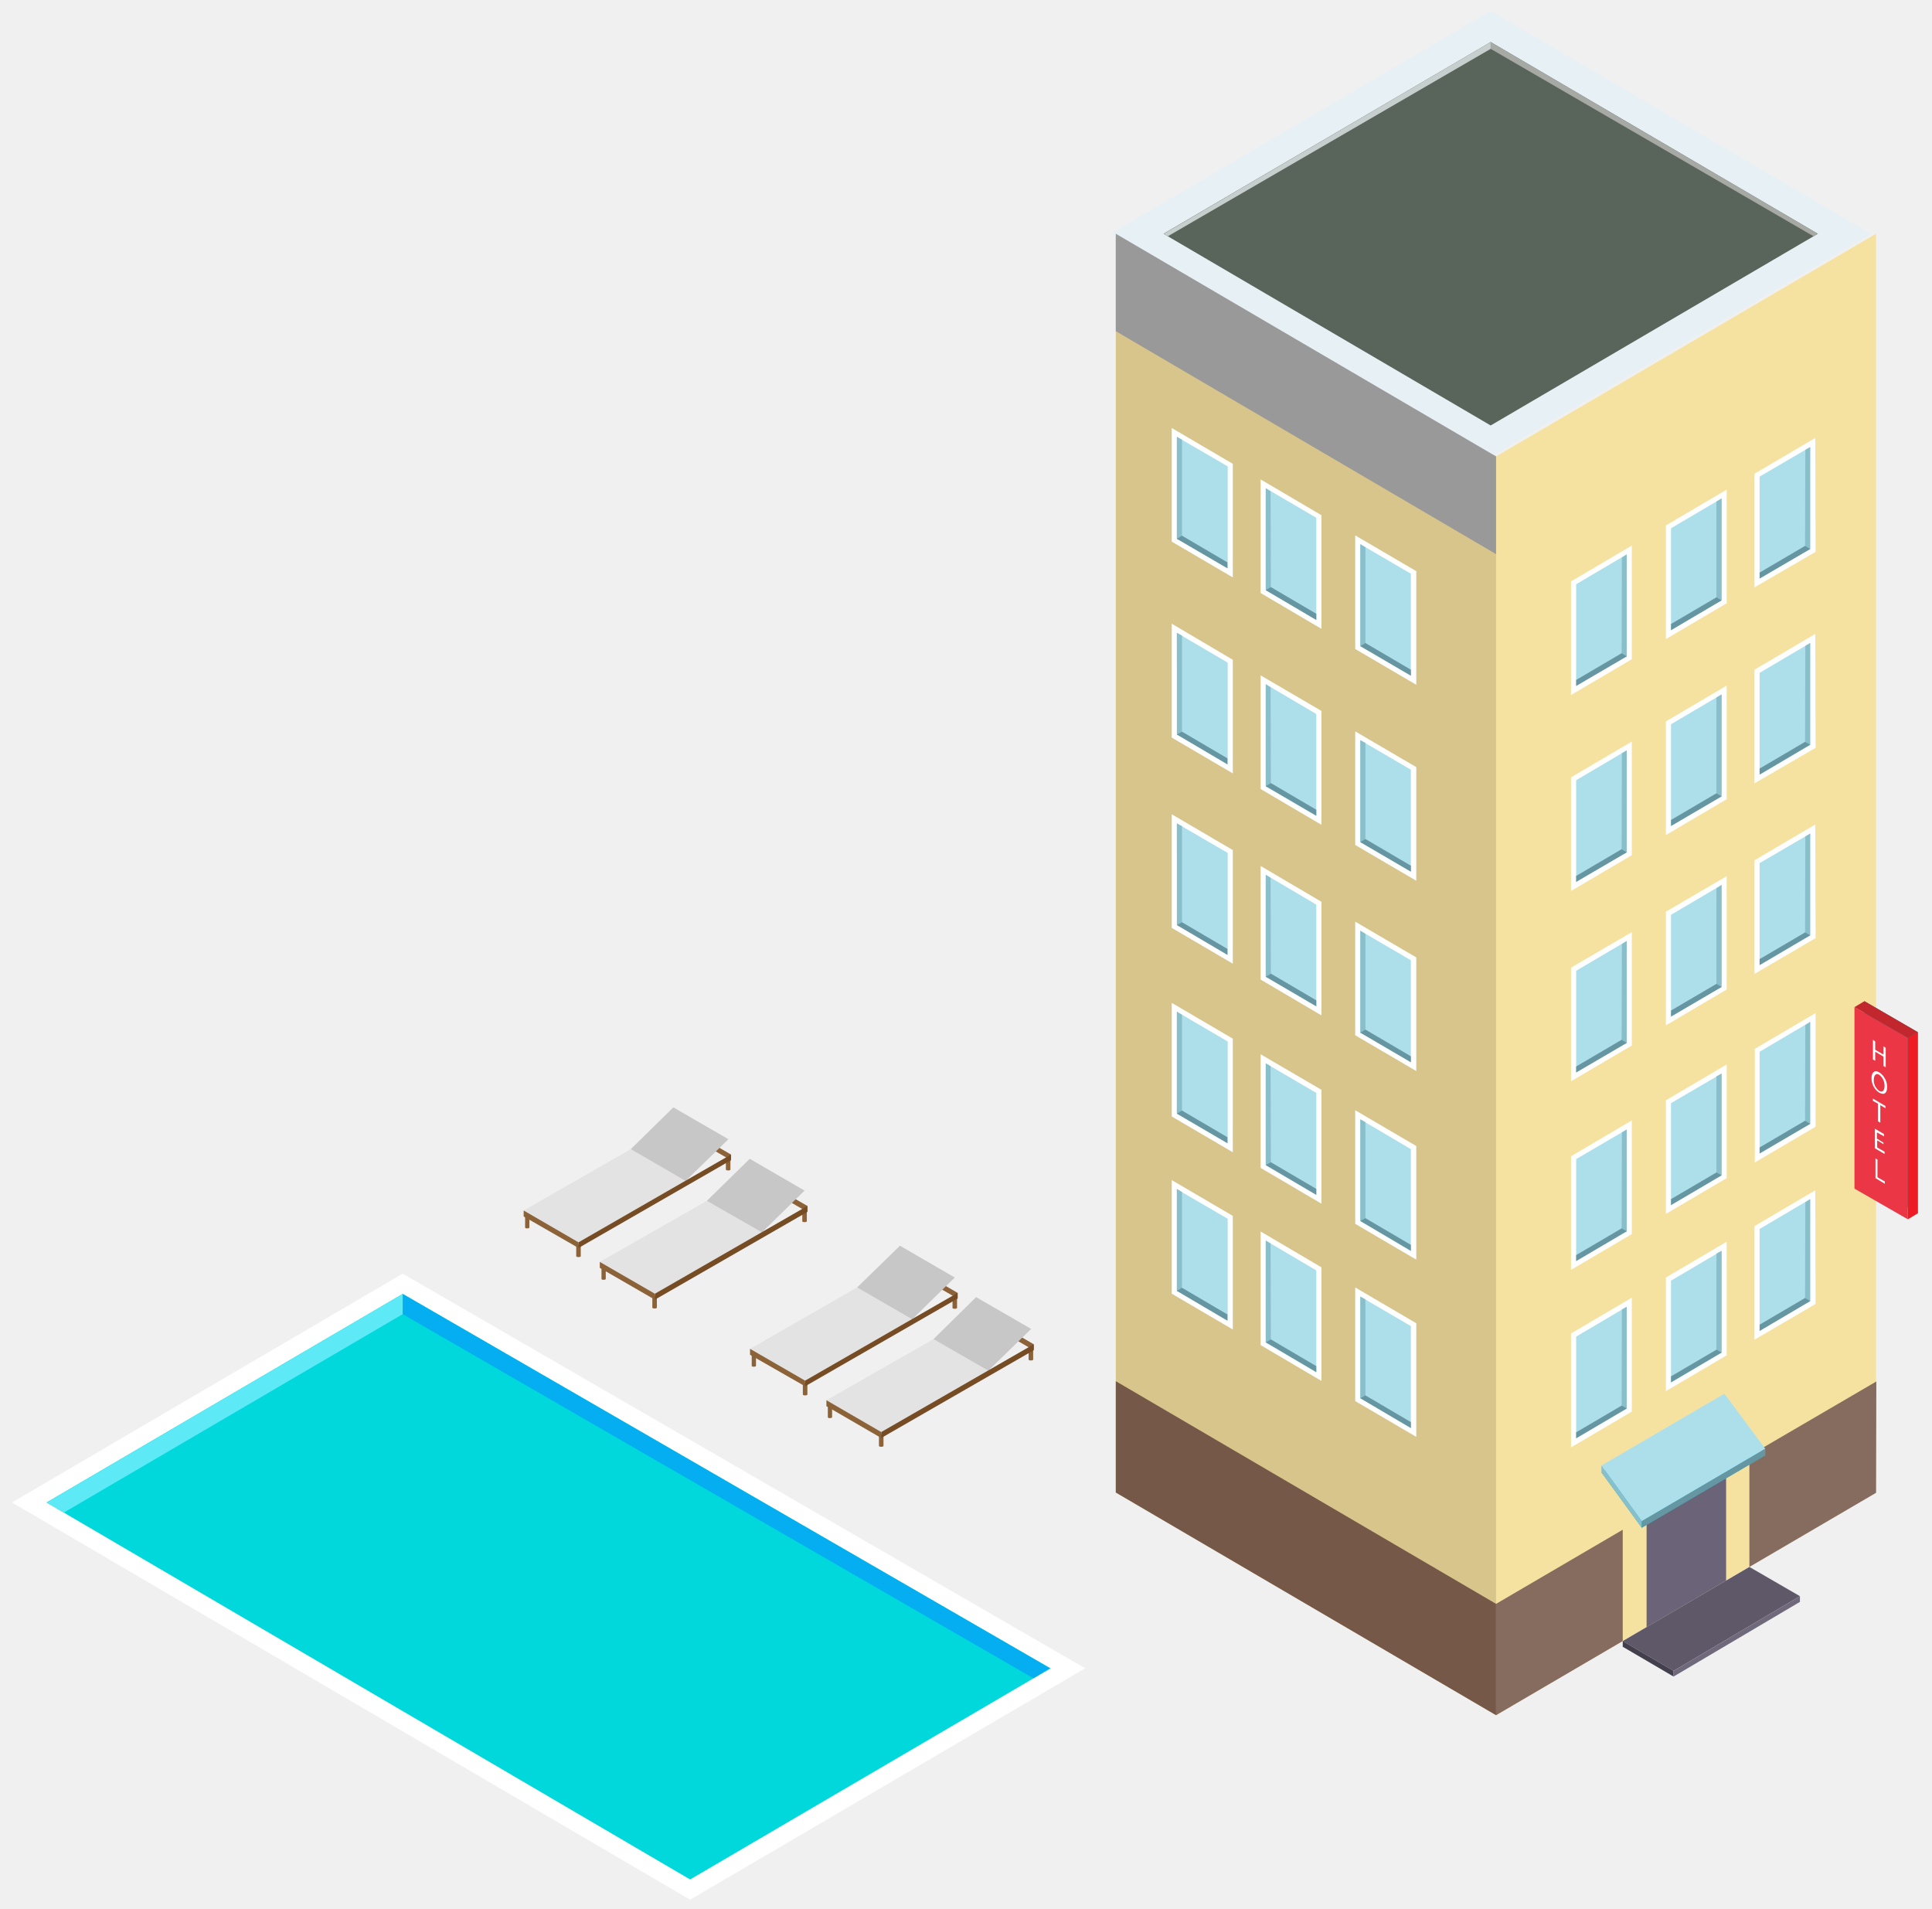
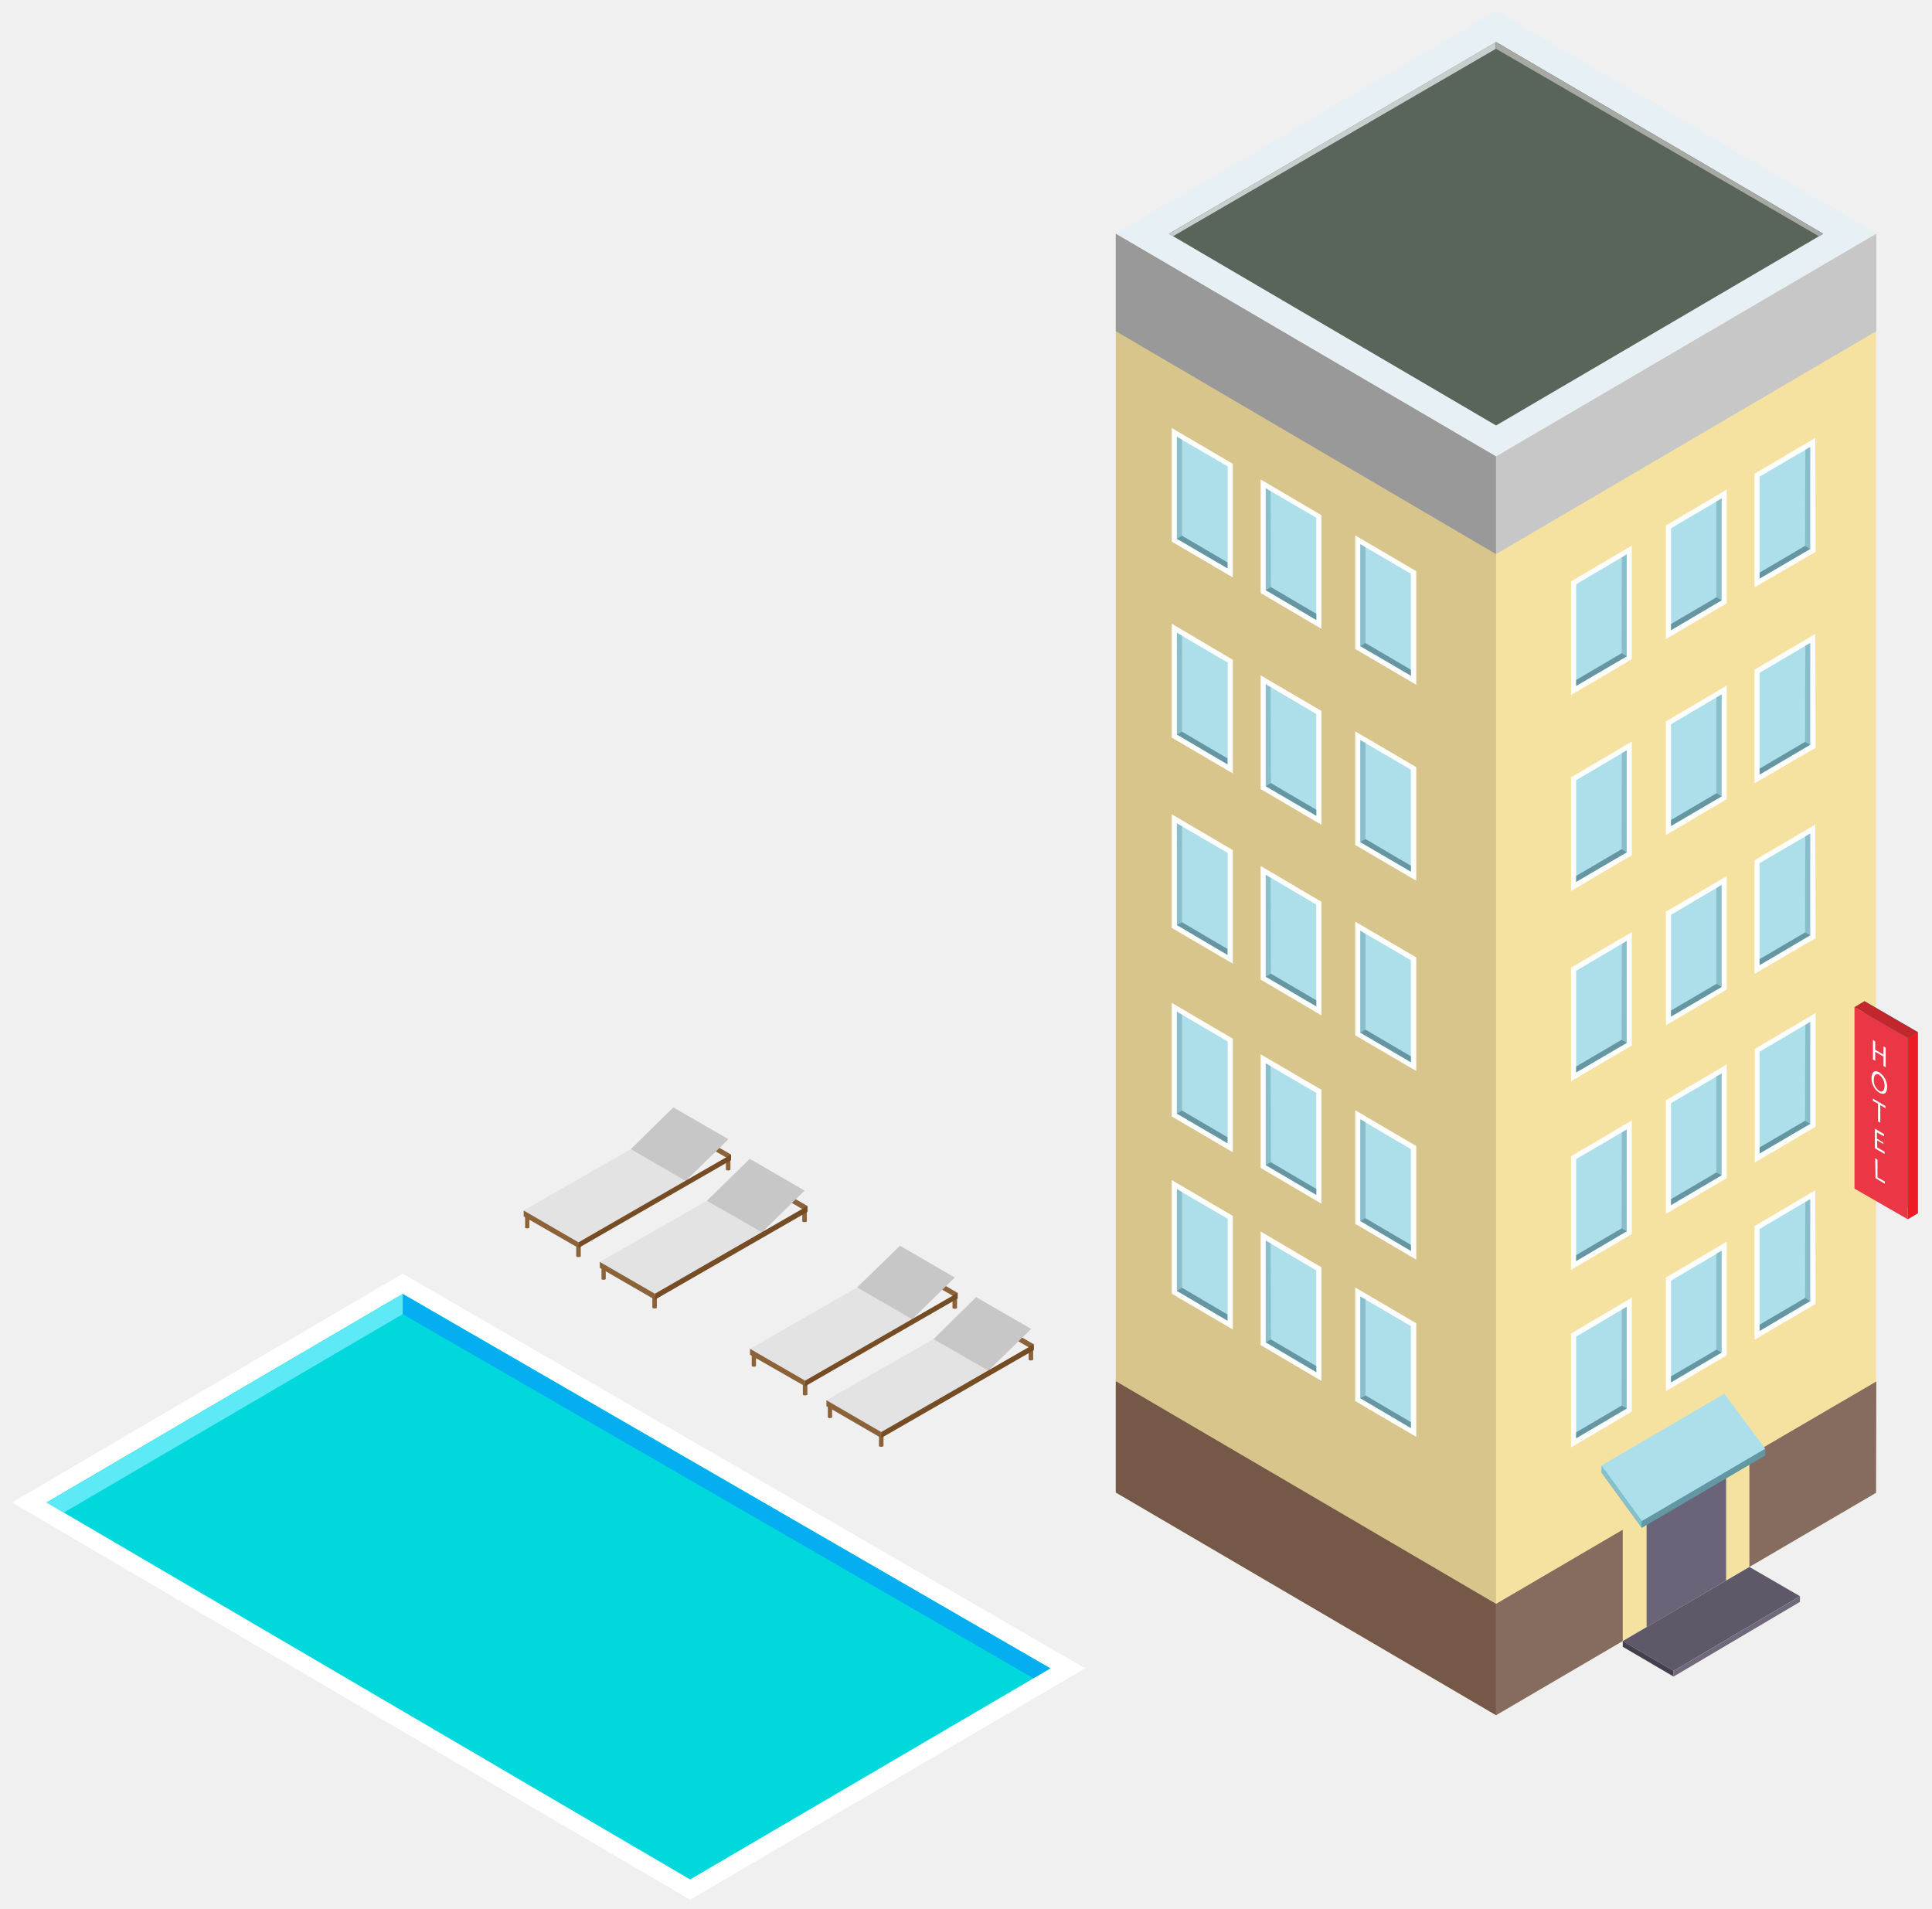
<svg xmlns="http://www.w3.org/2000/svg" version="1.1" id="Laag_1" x="0px" y="0px" viewBox="0 0 680.3 671.9" style="enable-background:new 0 0 680.3 671.9;" xml:space="preserve">
  <style type="text/css">
	.st0{fill:#F6E2A0;}
	.st1{fill:#D7C58C;}
	.st2{fill:#59645B;}
	.st3{fill:#E7F0F4;}
	.st4{fill:#C7CECE;}
	.st5{fill:#A6A9A4;}
	.st6{fill:#6B6377;}
	.st7{fill:#866C5F;}
	.st8{fill:#755848;}
	.st9{fill:#00C2DE;}
	.st10{fill:#ADDFEB;}
	.st11{fill:#89BECB;}
	.st12{fill:#6596A2;}
	.st13{fill:#049498;}
	.st14{fill:#EA3645;}
	.st15{fill:#C1272D;}
	.st16{fill:#ED1C24;}
	.st17{fill:#FFFFFF;}
	.st18{fill:#00D8DC;stroke:#FFFFFF;stroke-width:6.15;stroke-miterlimit:10;}
	.st19{fill:#5DEAF6;}
	.st20{fill:#04AEF0;}
	.st21{fill:#5E5869;}
	.st22{fill:#433F4C;}
	.st23{fill:#6F697B;}
	.st24{fill:#999999;}
	.st25{fill:#E3E3E3;}
	.st26{fill:#8C6239;}
	.st27{fill:#C7C7C7;}
	.st28{fill:#754C24;}
</style>
  <polygon class="st0" points="526.8,160.7 526.8,603.9 660.6,525.5 660.6,82.3 " />
  <polygon class="st1" points="526.8,160.7 392.9,82.3 392.9,525.5 526.8,603.9 " />
  <polygon class="st2" points="400.4,82.3 524.9,9.4 649.4,82.3 524.9,155.3 " />
-   <path class="st3" d="M524.9,14.8l115.2,67.5l-115.2,67.5L409.7,82.3L524.9,14.8 M524.9,3.8L391,82.3l133.9,78.4l133.9-78.4  L524.9,3.8L524.9,3.8z" />
-   <polygon class="st4" points="409.8,82.3 411.2,83.2 524.9,17.2 524.9,14.8 " />
-   <polygon class="st5" points="640.1,82.3 638.6,83.2 524.9,17.2 524.9,14.8 " />
+   <path class="st3" d="M526.8,14.8L642,82.3l-115.2,67.5L411.6,82.3L526.8,14.8 M526.8,3.8L392.9,82.3l133.9,78.4l133.9-78.4  L526.8,3.8L526.8,3.8z" />
+   <polygon class="st4" points="411.6,82.3 413,83.2 526.7,17.2 526.7,14.8 " />
+   <polygon class="st5" points="642,82.3 640.5,83.2 526.8,17.2 526.8,14.8 " />
  <polygon class="st6" points="579.8,520.6 579.8,572.9 607.8,556.5 607.8,504.2 " />
  <polygon class="st7" points="526.8,603.9 526.8,564.7 571.4,538.6 571.4,577.8 " />
  <polygon class="st7" points="616,551.7 616,512.5 660.7,486.4 660.6,525.6 " />
  <polygon class="st8" points="526.8,603.9 526.8,564.7 392.9,486.3 392.9,525.5 " />
  <polygon class="st9" points="563.9,518.4 578.1,537.9 621.6,512.4 607.2,493 " />
  <polygon class="st10" points="563.9,516 578.1,535.6 621.6,510.1 607.2,490.7 " />
  <polygon class="st11" points="563.9,518.4 563.9,516 578.1,535.6 578.1,537.9 " />
  <polygon class="st12" points="621.6,512.4 621.6,510.1 578.1,535.6 578.1,537.9 " />
  <polygon class="st13" points="675.3,427.2 656.5,416.4 656.5,352.5 675.3,363.4 " />
  <polygon class="st14" points="671.8,429.3 653,418.5 653,354.6 671.8,365.4 " />
  <polygon class="st15" points="653,354.6 656.5,352.5 675.3,363.4 671.8,365.4 " />
  <polygon class="st16" points="671.8,365.4 671.8,429.3 675.3,427.2 675.3,363.4 " />
  <path class="st17" d="M660.3,366.7v2.9l2.9,1.7v-2.9l0.8,0.5v6.9l-0.8-0.5V372l-2.9-1.7v3.2l-0.8-0.5v-6.9L660.3,366.7z" />
  <path class="st17" d="M664.5,382.7c0,2.4-1.2,2.9-2.8,2c-1.7-1.1-2.7-3-2.7-5.1c0-2.2,1.2-3,2.8-2  C663.5,378.8,664.5,380.7,664.5,382.7z M659.8,380.2c-0.1,1.5,0.7,3,1.9,3.9c1.2,0.7,1.9-0.2,1.9-1.8c0-1.5-0.7-3-1.9-3.9  C660.5,377.7,659.8,378.7,659.8,380.2z" />
  <path class="st17" d="M661.3,388.6l-1.8-1v-0.8l4.4,2.6v0.8l-1.8-1.1v6.2l-0.8-0.5L661.3,388.6z" />
-   <path class="st17" d="M663.3,402.9l-2.3-1.4v2.5l2.6,1.5v0.8l-3.4-2v-6.9l3.2,1.9v0.8l-2.5-1.4v2.2l2.3,1.4V402.9z" />
-   <path class="st17" d="M660.3,407.8l0.8,0.5v6.2l2.6,1.5v0.8l-3.3-2V407.8z" />
+   <path class="st17" d="M663.3,402.9l-2.3-1.4v2.5l2.6,1.5v0.8l-3.4-2v-6.9l3.2,1.9v0.8l-2.5-1.4v2.2l2.3,1.4v0.6H663.3z" />
+   <path class="st17" d="M660.3,407.8l0.8,0.5v6.2l2.6,1.5v0.8l-3.3-2L660.3,407.8L660.3,407.8z" />
  <polygon class="st18" points="10.3,529 243,665.3 376,587.4 141.8,452 " />
  <polygon class="st19" points="16.5,529 22.4,532.6 141.8,462.7 141.8,455.6 " />
  <polygon class="st20" points="369.8,587.4 363.9,590.9 141.8,462.7 141.8,455.6 " />
  <polygon class="st21" points="571.4,577.8 589.3,588.3 633.8,562 616,551.7 " />
  <polygon class="st22" points="571.4,579.8 571.4,577.8 589.3,588.3 589.3,590.3 " />
  <polygon class="st23" points="633.8,562 633.8,564 589.3,590.3 589.3,588.3 " />
  <polygon class="st24" points="526.8,160.7 392.9,82.3 392.9,116.6 526.8,195.1 " />
  <polygon class="st10" points="587.5,185.5 607.1,174 607.1,211.9 587.5,223.4 " />
  <path class="st17" d="M606.2,175.5v35.8l-17.8,10.4V186L606.2,175.5 M608,172.4L586.6,185v40l21.4-12.6V172.4L608,172.4z" />
  <polygon class="st11" points="606.2,175.5 604.4,176.6 604.4,212.1 606.2,211.4 " />
  <polygon class="st12" points="606.2,211.4 604.4,210.3 588.4,219.7 588.4,221.9 " />
  <polygon class="st10" points="554.1,205.2 573.7,193.7 573.7,231.6 554.1,243.1 " />
  <path class="st17" d="M572.8,195.2v35.9L555,241.5v-35.8L572.8,195.2 M574.6,192.1l-21.4,12.6v40l21.4-12.6V192.1L574.6,192.1z" />
  <polygon class="st11" points="572.8,195.2 571.1,196.3 571,231.8 572.8,231.1 " />
  <polygon class="st12" points="572.8,231.1 571,230 555,239.4 555,241.5 " />
  <polygon class="st10" points="618.7,167.3 638.3,155.8 638.3,193.8 618.7,205.3 " />
  <path class="st17" d="M637.4,157.4v35.9l-17.8,10.4v-35.9L637.4,157.4 M639.2,154.2l-21.4,12.6v40l21.5-12.5L639.2,154.2  L639.2,154.2z" />
  <polygon class="st11" points="637.4,157.4 635.7,158.4 635.6,194 637.4,193.3 " />
  <polygon class="st12" points="637.4,193.3 635.6,192.2 619.6,201.6 619.6,203.7 " />
  <polygon class="st10" points="587.5,254.5 607.1,242.9 607.1,280.9 587.5,292.4 " />
-   <path class="st17" d="M606.2,244.5v35.9l-17.8,10.5V255L606.2,244.5 M608,241.4l-21.4,12.6v40l21.4-12.6V241.4L608,241.4z" />
+   <path class="st17" d="M606.2,244.5v35.9l-17.8,10.5V255L606.2,244.5 M608,241.4L586.6,254v40l21.4-12.6V241.4L608,241.4z" />
  <polygon class="st11" points="606.2,244.5 604.4,245.6 604.4,281.1 606.2,280.4 " />
  <polygon class="st12" points="606.2,280.4 604.4,279.3 588.4,288.7 588.4,290.8 " />
  <polygon class="st10" points="554.1,274.1 573.7,262.6 573.7,300.6 554.1,312.1 " />
  <path class="st17" d="M572.8,264.2v35.9L555,310.5v-35.8L572.8,264.2 M574.6,261.1l-21.4,12.6v40l21.4-12.6V261.1L574.6,261.1z" />
  <polygon class="st11" points="572.8,264.2 571.1,265.2 571,300.8 572.8,300.1 " />
  <polygon class="st12" points="572.8,300.1 571,299 555,308.4 555,310.5 " />
  <polygon class="st10" points="618.7,236.3 638.3,224.8 638.3,262.8 618.7,274.3 " />
  <path class="st17" d="M637.4,226.4v35.9l-17.8,10.5v-35.9L637.4,226.4 M639.2,223.2l-21.4,12.6v40l21.5-12.5L639.2,223.2  L639.2,223.2z" />
  <polygon class="st11" points="637.4,226.4 635.7,227.4 635.6,263 637.4,262.2 " />
  <polygon class="st12" points="637.4,262.2 635.6,261.2 619.6,270.6 619.6,272.7 " />
  <polygon class="st10" points="587.5,321.6 607.1,310.1 607.1,348 587.5,359.5 " />
-   <path class="st17" d="M606.2,311.6v35.9l-17.8,10.5v-35.9L606.2,311.6 M608,308.5L586.6,321v40l21.4-12.6V308.5z" />
+   <path class="st17" d="M606.2,311.6v35.9L588.4,358v-35.9L606.2,311.6 M608,308.5L586.6,321v40l21.4-12.6V308.5z" />
  <polygon class="st11" points="606.2,311.6 604.4,312.7 604.4,348.2 606.2,347.5 " />
  <polygon class="st12" points="606.2,347.5 604.4,346.4 588.4,355.8 588.4,357.9 " />
  <polygon class="st10" points="554.1,341.2 573.7,329.7 573.7,367.7 554.1,379.2 " />
-   <path class="st17" d="M572.8,331.3v35.9L555,377.6v-35.8L572.8,331.3 M574.6,328.2l-21.4,12.5v40l21.4-12.6L574.6,328.2L574.6,328.2  z" />
+   <path class="st17" d="M572.8,331.3v35.9L555,377.6v-35.8L572.8,331.3 M574.6,328.2l-21.4,12.5v40l21.4-12.6V328.2L574.6,328.2z" />
  <polygon class="st11" points="572.8,331.3 571.1,332.4 571,367.9 572.8,367.2 " />
  <polygon class="st12" points="572.8,367.2 571,366.1 555,375.5 555,377.6 " />
  <polygon class="st10" points="618.7,303.4 638.3,291.9 638.3,329.9 618.7,341.4 " />
  <path class="st17" d="M637.4,293.5v35.9l-17.8,10.4v-35.9L637.4,293.5 M639.2,290.3l-21.4,12.6v40l21.5-12.6L639.2,290.3  L639.2,290.3z" />
  <polygon class="st11" points="637.4,293.5 635.7,294.5 635.6,330.1 637.4,329.3 " />
  <polygon class="st12" points="637.4,329.3 635.6,328.3 619.6,337.7 619.6,339.8 " />
  <polygon class="st10" points="587.5,387.9 607.1,376.4 607.1,414.3 587.5,425.9 " />
  <path class="st17" d="M606.2,378v35.9l-17.8,10.4v-35.9L606.2,378 M608,374.8l-21.4,12.6v40l21.4-12.6V374.8L608,374.8z" />
  <polygon class="st11" points="606.2,378 604.4,379 604.4,414.6 606.2,413.8 " />
  <polygon class="st12" points="606.2,413.8 604.4,412.8 588.4,422.2 588.4,424.3 " />
  <polygon class="st10" points="554.1,407.6 573.7,396.1 573.7,434 554.1,445.5 " />
  <path class="st17" d="M572.8,397.7v35.9L555,444v-35.9L572.8,397.7 M574.6,394.5l-21.4,12.6v40l21.4-12.6V394.5L574.6,394.5z" />
  <polygon class="st11" points="572.8,397.7 571.1,398.7 571,434.3 572.8,433.5 " />
  <polygon class="st12" points="572.8,433.5 571,432.5 555,441.9 555,444 " />
  <polygon class="st10" points="618.7,369.8 638.3,358.3 638.3,396.2 618.7,407.7 " />
  <path class="st17" d="M637.4,359.8v35.9l-17.8,10.5v-35.9L637.4,359.8 M639.3,356.7l-21.4,12.6v40l21.4-12.6V356.7z" />
  <polygon class="st11" points="637.4,359.8 635.7,360.9 635.6,396.4 637.4,395.7 " />
  <polygon class="st12" points="637.4,395.7 635.6,394.6 619.6,404 619.6,406.1 " />
  <polygon class="st10" points="587.5,450.3 607.1,438.8 607.1,476.8 587.5,488.3 " />
  <path class="st17" d="M606.2,440.4v35.9l-17.8,10.5v-35.9L606.2,440.4 M608,437.2l-21.4,12.6v40l21.4-12.6V437.2z" />
  <polygon class="st11" points="606.2,440.4 604.4,441.4 604.4,477 606.2,476.2 " />
  <polygon class="st12" points="606.2,476.2 604.4,475.2 588.4,484.6 588.4,486.7 " />
  <polygon class="st10" points="554.1,470 573.7,458.5 573.7,496.4 554.1,507.9 " />
-   <path class="st17" d="M572.8,460.1v35.9L555,506.4v-35.8L572.8,460.1 M574.6,456.9l-21.4,12.6v40.1l21.4-12.6V456.9L574.6,456.9z" />
+   <path class="st17" d="M572.8,460.1V496L555,506.4v-35.8L572.8,460.1 M574.6,456.9l-21.4,12.6v40.1l21.4-12.6V456.9L574.6,456.9z" />
  <polygon class="st11" points="572.8,460.1 571.1,461.1 571,496.7 572.8,495.9 " />
  <polygon class="st12" points="572.8,495.9 571,494.9 555,504.3 555,506.4 " />
  <polygon class="st10" points="618.7,432.2 638.3,420.7 638.3,458.6 618.7,470.1 " />
  <path class="st17" d="M637.4,422.2v35.9l-17.8,10.5v-35.9L637.4,422.2 M639.2,419.1l-21.4,12.6v40l21.5-12.6L639.2,419.1  L639.2,419.1z" />
  <polygon class="st11" points="637.4,422.2 635.7,423.3 635.6,458.8 637.4,458.1 " />
  <polygon class="st12" points="637.4,458.1 635.6,457 619.6,466.4 619.6,468.6 " />
  <polygon class="st10" points="444.8,208.3 444.8,170.4 464.4,181.9 464.4,219.8 " />
  <path class="st17" d="M445.7,171.9l17.8,10.4v35.9l-17.8-10.4V171.9 M443.9,168.8v40l21.4,12.6v-40L443.9,168.8L443.9,168.8z" />
  <polygon class="st11" points="445.7,171.9 447.4,173 447.5,208.5 445.7,207.8 " />
  <polygon class="st12" points="445.7,207.8 447.5,206.7 463.5,216.1 463.5,218.3 " />
  <polygon class="st10" points="478.1,228 478.1,190.1 497.7,201.6 497.8,239.5 " />
  <path class="st17" d="M479,191.6l17.8,10.4v35.9L479,227.5V191.6 M477.2,188.5v40l21.5,12.6v-40L477.2,188.5L477.2,188.5z" />
  <polygon class="st11" points="479,191.6 480.8,192.7 480.8,228.2 479,227.5 " />
  <polygon class="st12" points="479,227.5 480.8,226.4 496.8,235.8 496.8,237.9 " />
  <polygon class="st10" points="413.5,190.2 413.5,152.2 433.1,163.7 433.1,201.7 " />
  <path class="st17" d="M414.4,153.8l17.9,10.4v35.9l-17.9-10.4V153.8 M412.6,150.7v40l21.5,12.6v-40L412.6,150.7z" />
  <polygon class="st11" points="414.4,153.8 416.2,154.8 416.2,190.4 414.4,189.7 " />
  <polygon class="st12" points="414.4,189.7 416.2,188.6 432.2,198 432.2,200.1 " />
  <polygon class="st10" points="444.8,277.3 444.8,239.3 464.4,250.9 464.4,288.8 " />
  <path class="st17" d="M445.7,240.9l17.8,10.5v35.9l-17.8-10.4V240.9 M443.9,237.8v40l21.4,12.6v-40.1L443.9,237.8L443.9,237.8z" />
  <polygon class="st11" points="445.7,240.9 447.4,242 447.5,277.5 445.7,276.8 " />
  <polygon class="st12" points="445.7,276.8 447.5,275.7 463.5,285.1 463.5,287.2 " />
  <polygon class="st10" points="478.1,297 478.1,259 497.7,270.5 497.8,308.5 " />
  <path class="st17" d="M479,260.6l17.8,10.4v35.9L479,296.5V260.6 M477.2,257.5v40l21.5,12.6v-40L477.2,257.5L477.2,257.5z" />
  <polygon class="st11" points="479,260.6 480.8,261.6 480.8,297.2 479,296.5 " />
  <polygon class="st12" points="479,296.5 480.8,295.4 496.8,304.8 496.8,306.9 " />
  <polygon class="st10" points="413.5,259.2 413.5,221.2 433.1,232.7 433.1,270.7 " />
  <path class="st17" d="M414.4,222.8l17.9,10.5v35.9l-17.8-10.5L414.4,222.8 M412.6,219.6v40.1l21.5,12.6v-40L412.6,219.6L412.6,219.6  z" />
  <polygon class="st11" points="414.4,222.8 416.2,223.8 416.2,259.4 414.4,258.6 " />
  <polygon class="st12" points="414.4,258.6 416.2,257.6 432.2,267 432.2,269.1 " />
  <polygon class="st10" points="444.8,344.4 444.8,306.5 464.4,318 464.4,355.9 " />
  <path class="st17" d="M445.7,308l17.8,10.5v35.9l-17.8-10.5V308 M443.9,304.9v40l21.4,12.6v-40L443.9,304.9L443.9,304.9z" />
  <polygon class="st11" points="445.7,308 447.4,309.1 447.5,344.6 445.7,343.9 " />
  <polygon class="st12" points="445.7,343.9 447.5,342.8 463.5,352.2 463.5,354.3 " />
  <polygon class="st10" points="478.1,364.1 478.1,326.1 497.7,337.6 497.8,375.6 " />
  <path class="st17" d="M479,327.7l17.8,10.4V374L479,363.5V327.7 M477.2,324.5v40l21.5,12.6v-40L477.2,324.5L477.2,324.5z" />
  <polygon class="st11" points="479,327.7 480.8,328.8 480.8,364.3 479,363.6 " />
  <polygon class="st12" points="479,363.6 480.8,362.5 496.8,371.9 496.8,374 " />
  <polygon class="st10" points="413.5,326.3 413.5,288.3 433.1,299.8 433.1,337.8 " />
  <path class="st17" d="M414.4,289.9l17.9,10.4v35.9l-17.8-10.5L414.4,289.9 M412.6,286.7v40l21.5,12.6v-40L412.6,286.7z" />
  <polygon class="st11" points="414.4,289.9 416.2,290.9 416.2,326.5 414.4,325.7 " />
  <polygon class="st12" points="414.4,325.7 416.2,324.7 432.2,334.1 432.2,336.2 " />
  <polygon class="st10" points="444.8,410.8 444.8,372.8 464.4,384.3 464.4,422.3 " />
  <path class="st17" d="M445.7,374.4l17.8,10.4v35.9l-17.8-10.4V374.4 M443.9,371.2v40l21.4,12.6v-40.1L443.9,371.2L443.9,371.2z" />
  <polygon class="st11" points="445.7,374.4 447.4,375.4 447.5,411 445.7,410.2 " />
  <polygon class="st12" points="445.7,410.2 447.5,409.2 463.5,418.6 463.5,420.7 " />
  <polygon class="st10" points="478.1,430.4 478.1,392.5 497.7,404 497.8,441.9 " />
  <path class="st17" d="M479,394.1l17.8,10.5v35.9L479,429.9V394.1 M477.2,390.9v40l21.5,12.6v-40L477.2,390.9z" />
  <polygon class="st11" points="479,394.1 480.8,395.1 480.8,430.7 479,429.9 " />
  <polygon class="st12" points="479,429.9 480.8,428.9 496.8,438.3 496.8,440.4 " />
  <polygon class="st10" points="413.5,392.6 413.5,354.7 433.1,366.2 433.1,404.1 " />
  <path class="st17" d="M414.4,356.2l17.9,10.5v35.9l-17.9-10.5V356.2 M412.6,353.1v40l21.5,12.6v-40L412.6,353.1L412.6,353.1z" />
  <polygon class="st11" points="414.4,356.2 416.2,357.3 416.2,392.8 414.4,392.1 " />
  <polygon class="st12" points="414.4,392.1 416.2,391 432.2,400.4 432.2,402.5 " />
  <polygon class="st10" points="444.8,473.2 444.8,435.2 464.4,446.7 464.4,484.7 " />
  <path class="st17" d="M445.7,436.8l17.8,10.5v35.9l-17.8-10.5V436.8 M443.9,433.6v40l21.4,12.6v-40L443.9,433.6L443.9,433.6z" />
  <polygon class="st11" points="445.7,436.8 447.4,437.8 447.5,473.4 445.7,472.6 " />
  <polygon class="st12" points="445.7,472.6 447.5,471.6 463.5,481 463.5,483.1 " />
  <polygon class="st10" points="478.1,492.8 478.1,454.9 497.7,466.4 497.8,504.3 " />
  <path class="st17" d="M479,456.5l17.8,10.4v35.9L479,492.3V456.5 M477.2,453.3v40l21.5,12.6v-40L477.2,453.3L477.2,453.3z" />
  <polygon class="st11" points="479,456.5 480.8,457.5 480.8,493.1 479,492.3 " />
  <polygon class="st12" points="479,492.3 480.8,491.3 496.8,500.7 496.8,502.8 " />
  <polygon class="st10" points="413.5,455 413.5,417.1 433.1,428.6 433.1,466.5 " />
-   <path class="st17" d="M414.4,418.7l17.9,10.4v35.9l-17.9-10.5V418.7 M412.6,415.5v40l21.5,12.6v-40L412.6,415.5L412.6,415.5z" />
+   <path class="st17" d="M414.4,418.7l17.9,10.4V465l-17.9-10.5V418.7 M412.6,415.5v40l21.5,12.6v-40L412.6,415.5L412.6,415.5z" />
  <polygon class="st11" points="414.4,418.6 416.2,419.7 416.2,455.2 414.4,454.5 " />
  <polygon class="st12" points="414.4,454.5 416.2,453.4 432.2,462.8 432.2,465 " />
  <polygon class="st25" points="348,482.6 310.3,504.2 291,493 328.7,471.5 " />
  <polygon class="st26" points="344.7,462.1 344.7,464.2 364,475.4 364,473.3 " />
  <polygon class="st27" points="363.1,467.9 348,482.6 328.7,471.5 343.7,456.7 " />
  <path class="st26" d="M311.1,504.9v4.2c0,0.2-0.4,0.3-0.8,0.3s-0.8-0.1-0.8-0.3v-4.2H311.1z" />
  <path class="st26" d="M363.8,474.5v4.2c0,0.2-0.4,0.3-0.8,0.3s-0.8-0.1-0.8-0.3v-4.2H363.8z" />
  <polygon class="st26" points="291,493 291,495.1 310.3,506.3 310.3,504.2 " />
  <polygon class="st28" points="364,475.4 364,473.3 310.3,504.2 310.3,506.3 " />
  <path class="st26" d="M293,494.8v4.2c0,0.2-0.4,0.3-0.8,0.3s-0.7-0.1-0.7-0.3v-4.2H293z" />
  <polygon class="st25" points="321.2,464.5 283.5,486.1 264.1,474.9 301.8,453.3 " />
  <polygon class="st26" points="317.8,444 317.8,446.1 337.2,457.2 337.2,455.2 " />
  <polygon class="st27" points="336.2,449.8 321.2,464.5 301.8,453.3 316.9,438.6 " />
  <path class="st26" d="M284.3,486.8v4.2c0,0.2-0.4,0.3-0.8,0.3s-0.8-0.1-0.8-0.3v-4.2H284.3z" />
  <path class="st26" d="M337,456.3v4.2c0,0.2-0.4,0.3-0.8,0.3s-0.8-0.1-0.8-0.3v-4.2H337z" />
  <polygon class="st26" points="264.1,474.9 264.1,477 283.5,488.1 283.5,486.1 " />
  <polygon class="st28" points="337.2,457.2 337.2,455.2 283.5,486.1 283.5,488.1 " />
  <path class="st26" d="M266.2,476.7v4.2c0,0.2-0.4,0.3-0.8,0.3s-0.7-0.1-0.7-0.3v-4.2H266.2z" />
  <polygon class="st25" points="268.3,433.9 230.6,455.5 211.2,444.3 248.9,422.8 " />
  <polygon class="st26" points="264.9,413.4 264.9,415.5 284.3,426.7 284.3,424.6 " />
  <polygon class="st27" points="283.3,419.2 268.3,433.9 248.9,422.8 264,408 " />
  <path class="st26" d="M231.3,456.2v4.2c0,0.2-0.4,0.3-0.8,0.3s-0.8-0.1-0.8-0.3v-4.2H231.3z" />
  <path class="st26" d="M284.1,425.8v4.2c0,0.2-0.4,0.3-0.8,0.3s-0.8-0.1-0.8-0.3v-4.2H284.1z" />
  <polygon class="st26" points="211.2,444.3 211.2,446.4 230.6,457.6 230.6,455.5 " />
  <polygon class="st28" points="284.3,426.7 284.3,424.6 230.6,455.5 230.6,457.6 " />
  <path class="st26" d="M213.3,446.1v4.2c0,0.2-0.4,0.3-0.8,0.3s-0.7-0.1-0.7-0.3v-4.2H213.3z" />
  <polygon class="st25" points="241.4,415.8 203.7,437.4 184.4,426.2 222.1,404.6 " />
  <polygon class="st26" points="238.1,395.3 238.1,397.4 257.4,408.5 257.4,406.5 " />
  <polygon class="st27" points="256.5,401.1 241.4,415.8 222.1,404.6 237.1,389.9 " />
  <path class="st26" d="M204.5,438.1v4.2c0,0.2-0.4,0.3-0.8,0.3s-0.8-0.1-0.8-0.3v-4.2H204.5z" />
  <path class="st26" d="M257.2,407.6v4.2c0,0.2-0.4,0.3-0.8,0.3s-0.8-0.1-0.8-0.3v-4.2H257.2z" />
  <polygon class="st26" points="184.4,426.2 184.4,428.3 203.7,439.4 203.7,437.4 " />
  <polygon class="st28" points="257.4,408.5 257.4,406.5 203.7,437.4 203.7,439.4 " />
  <path class="st26" d="M186.4,428v4.2c0,0.2-0.4,0.3-0.8,0.3s-0.7-0.1-0.7-0.3V428H186.4z" />
+   <polygon class="st27" points="526.8,160.7 660.7,82.3 660.7,116.6 526.8,195.1 " />
</svg>
